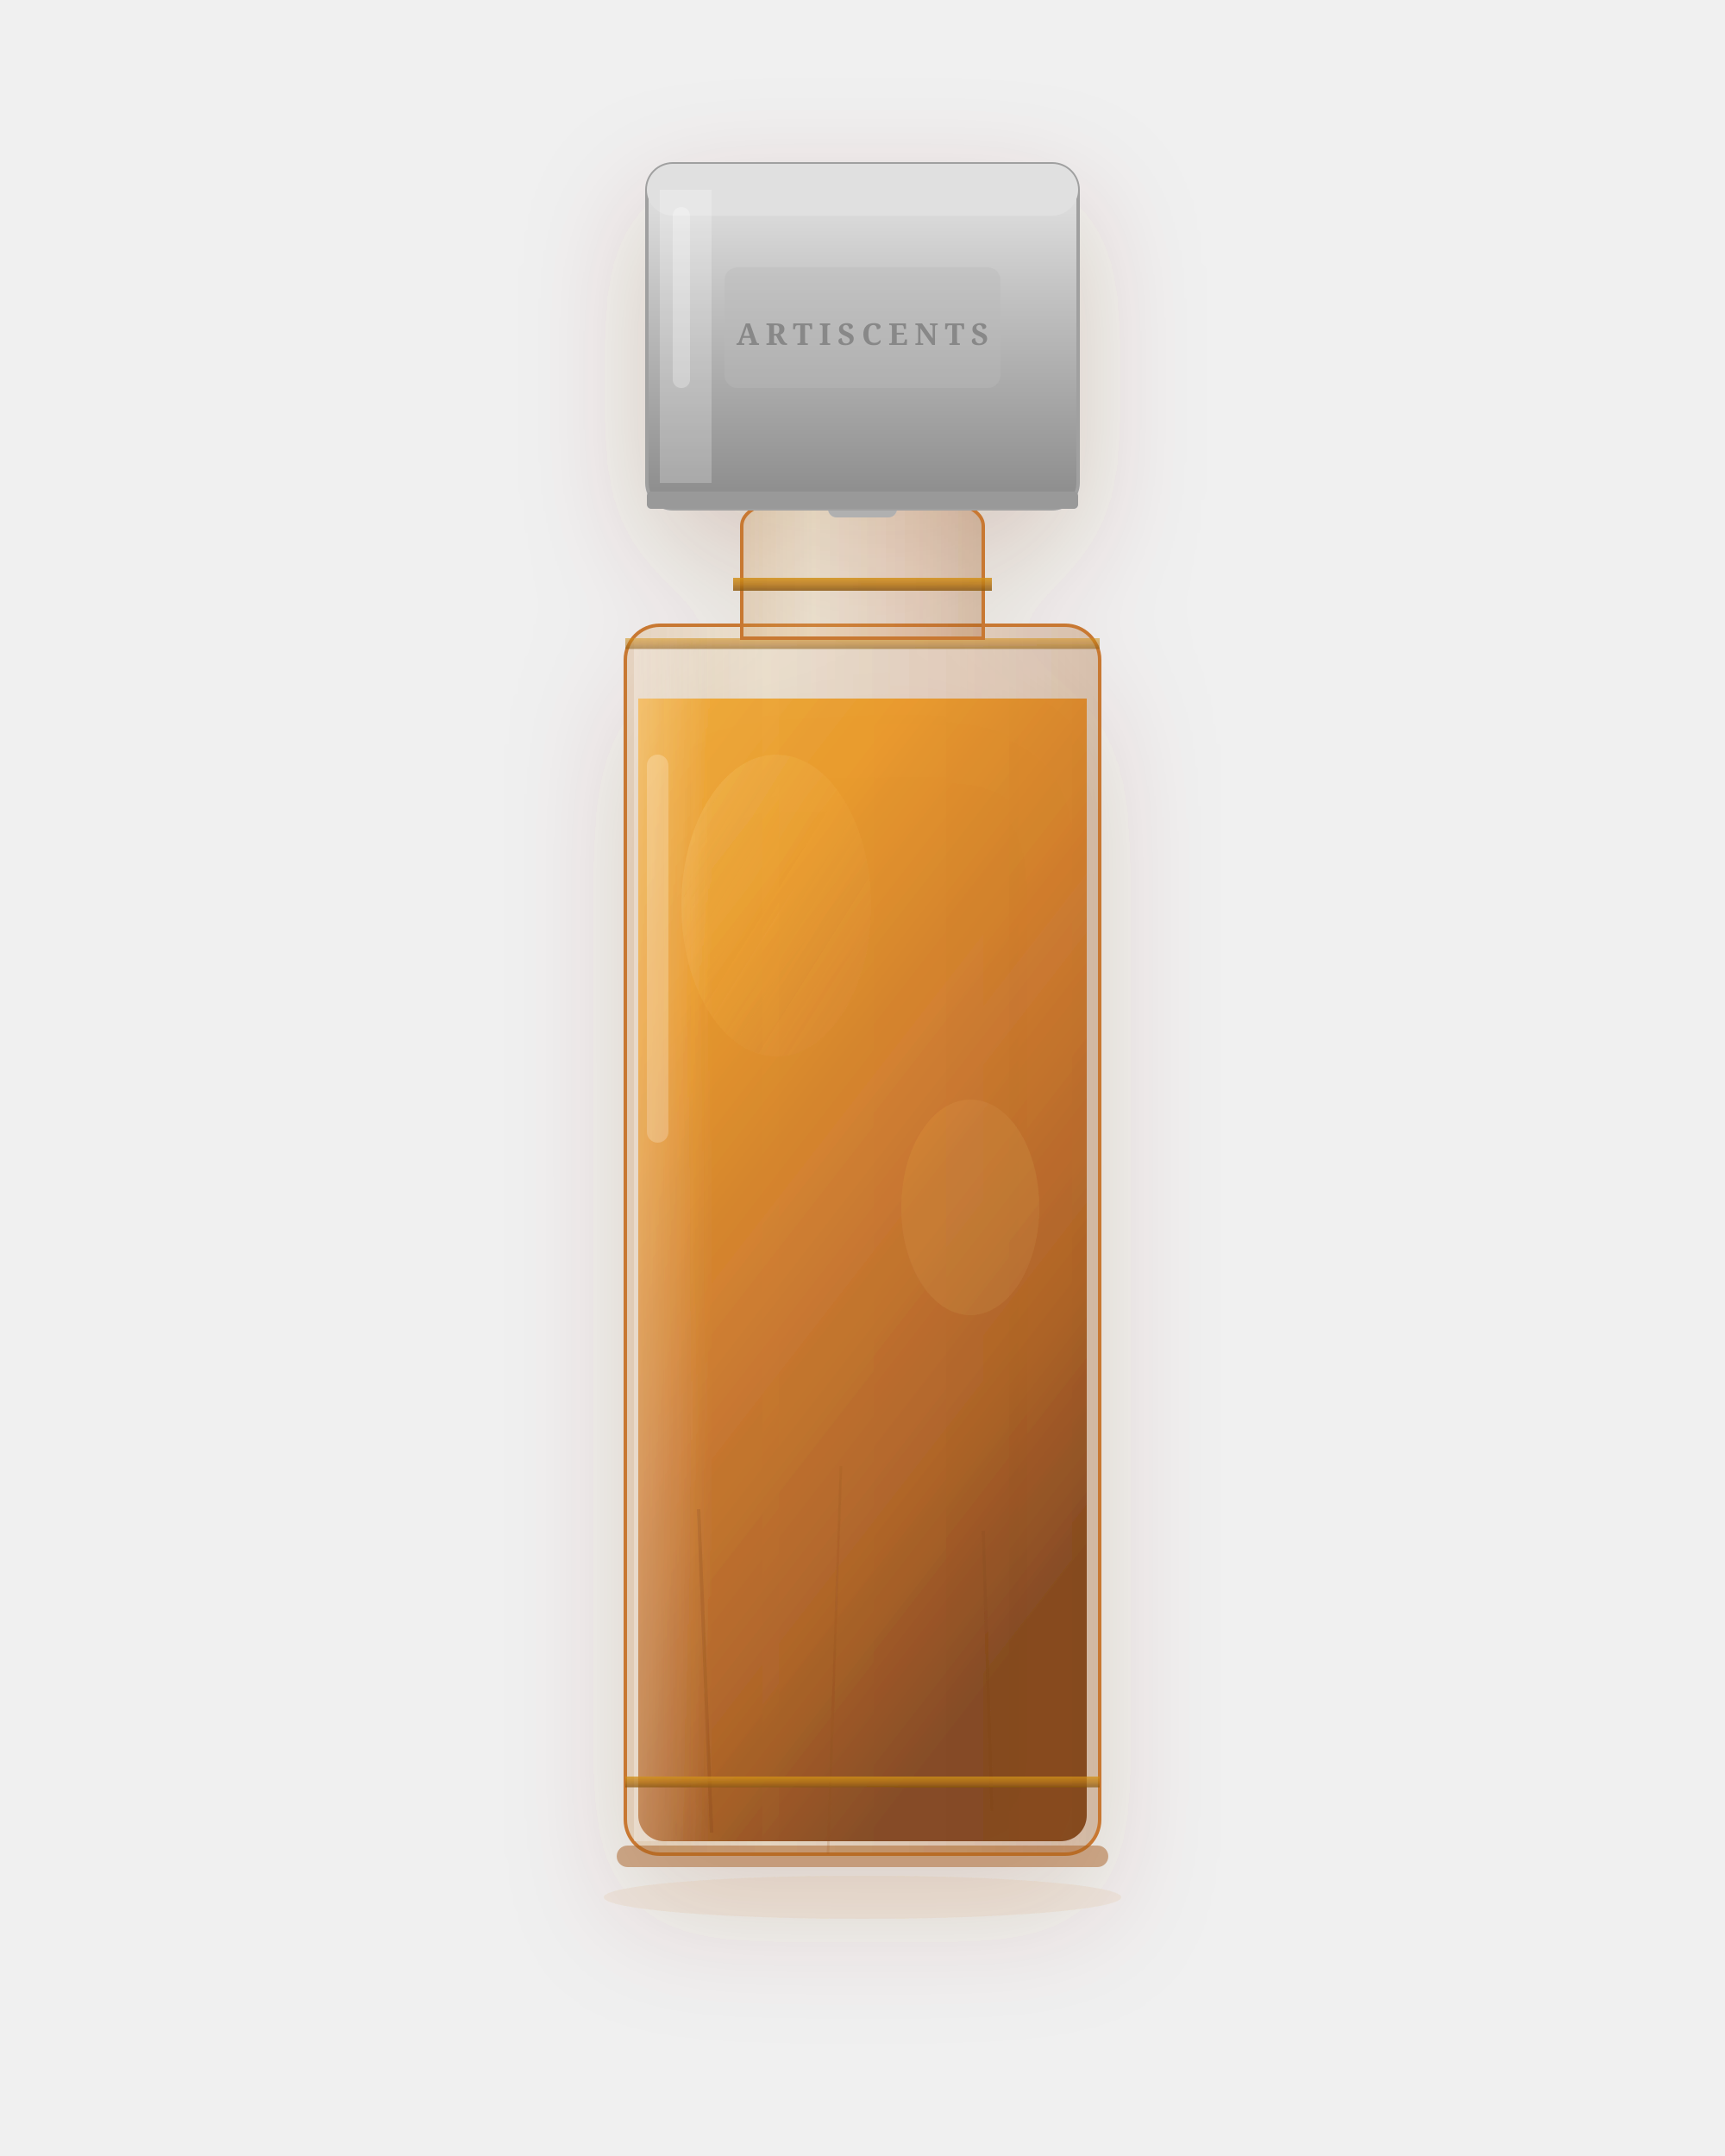
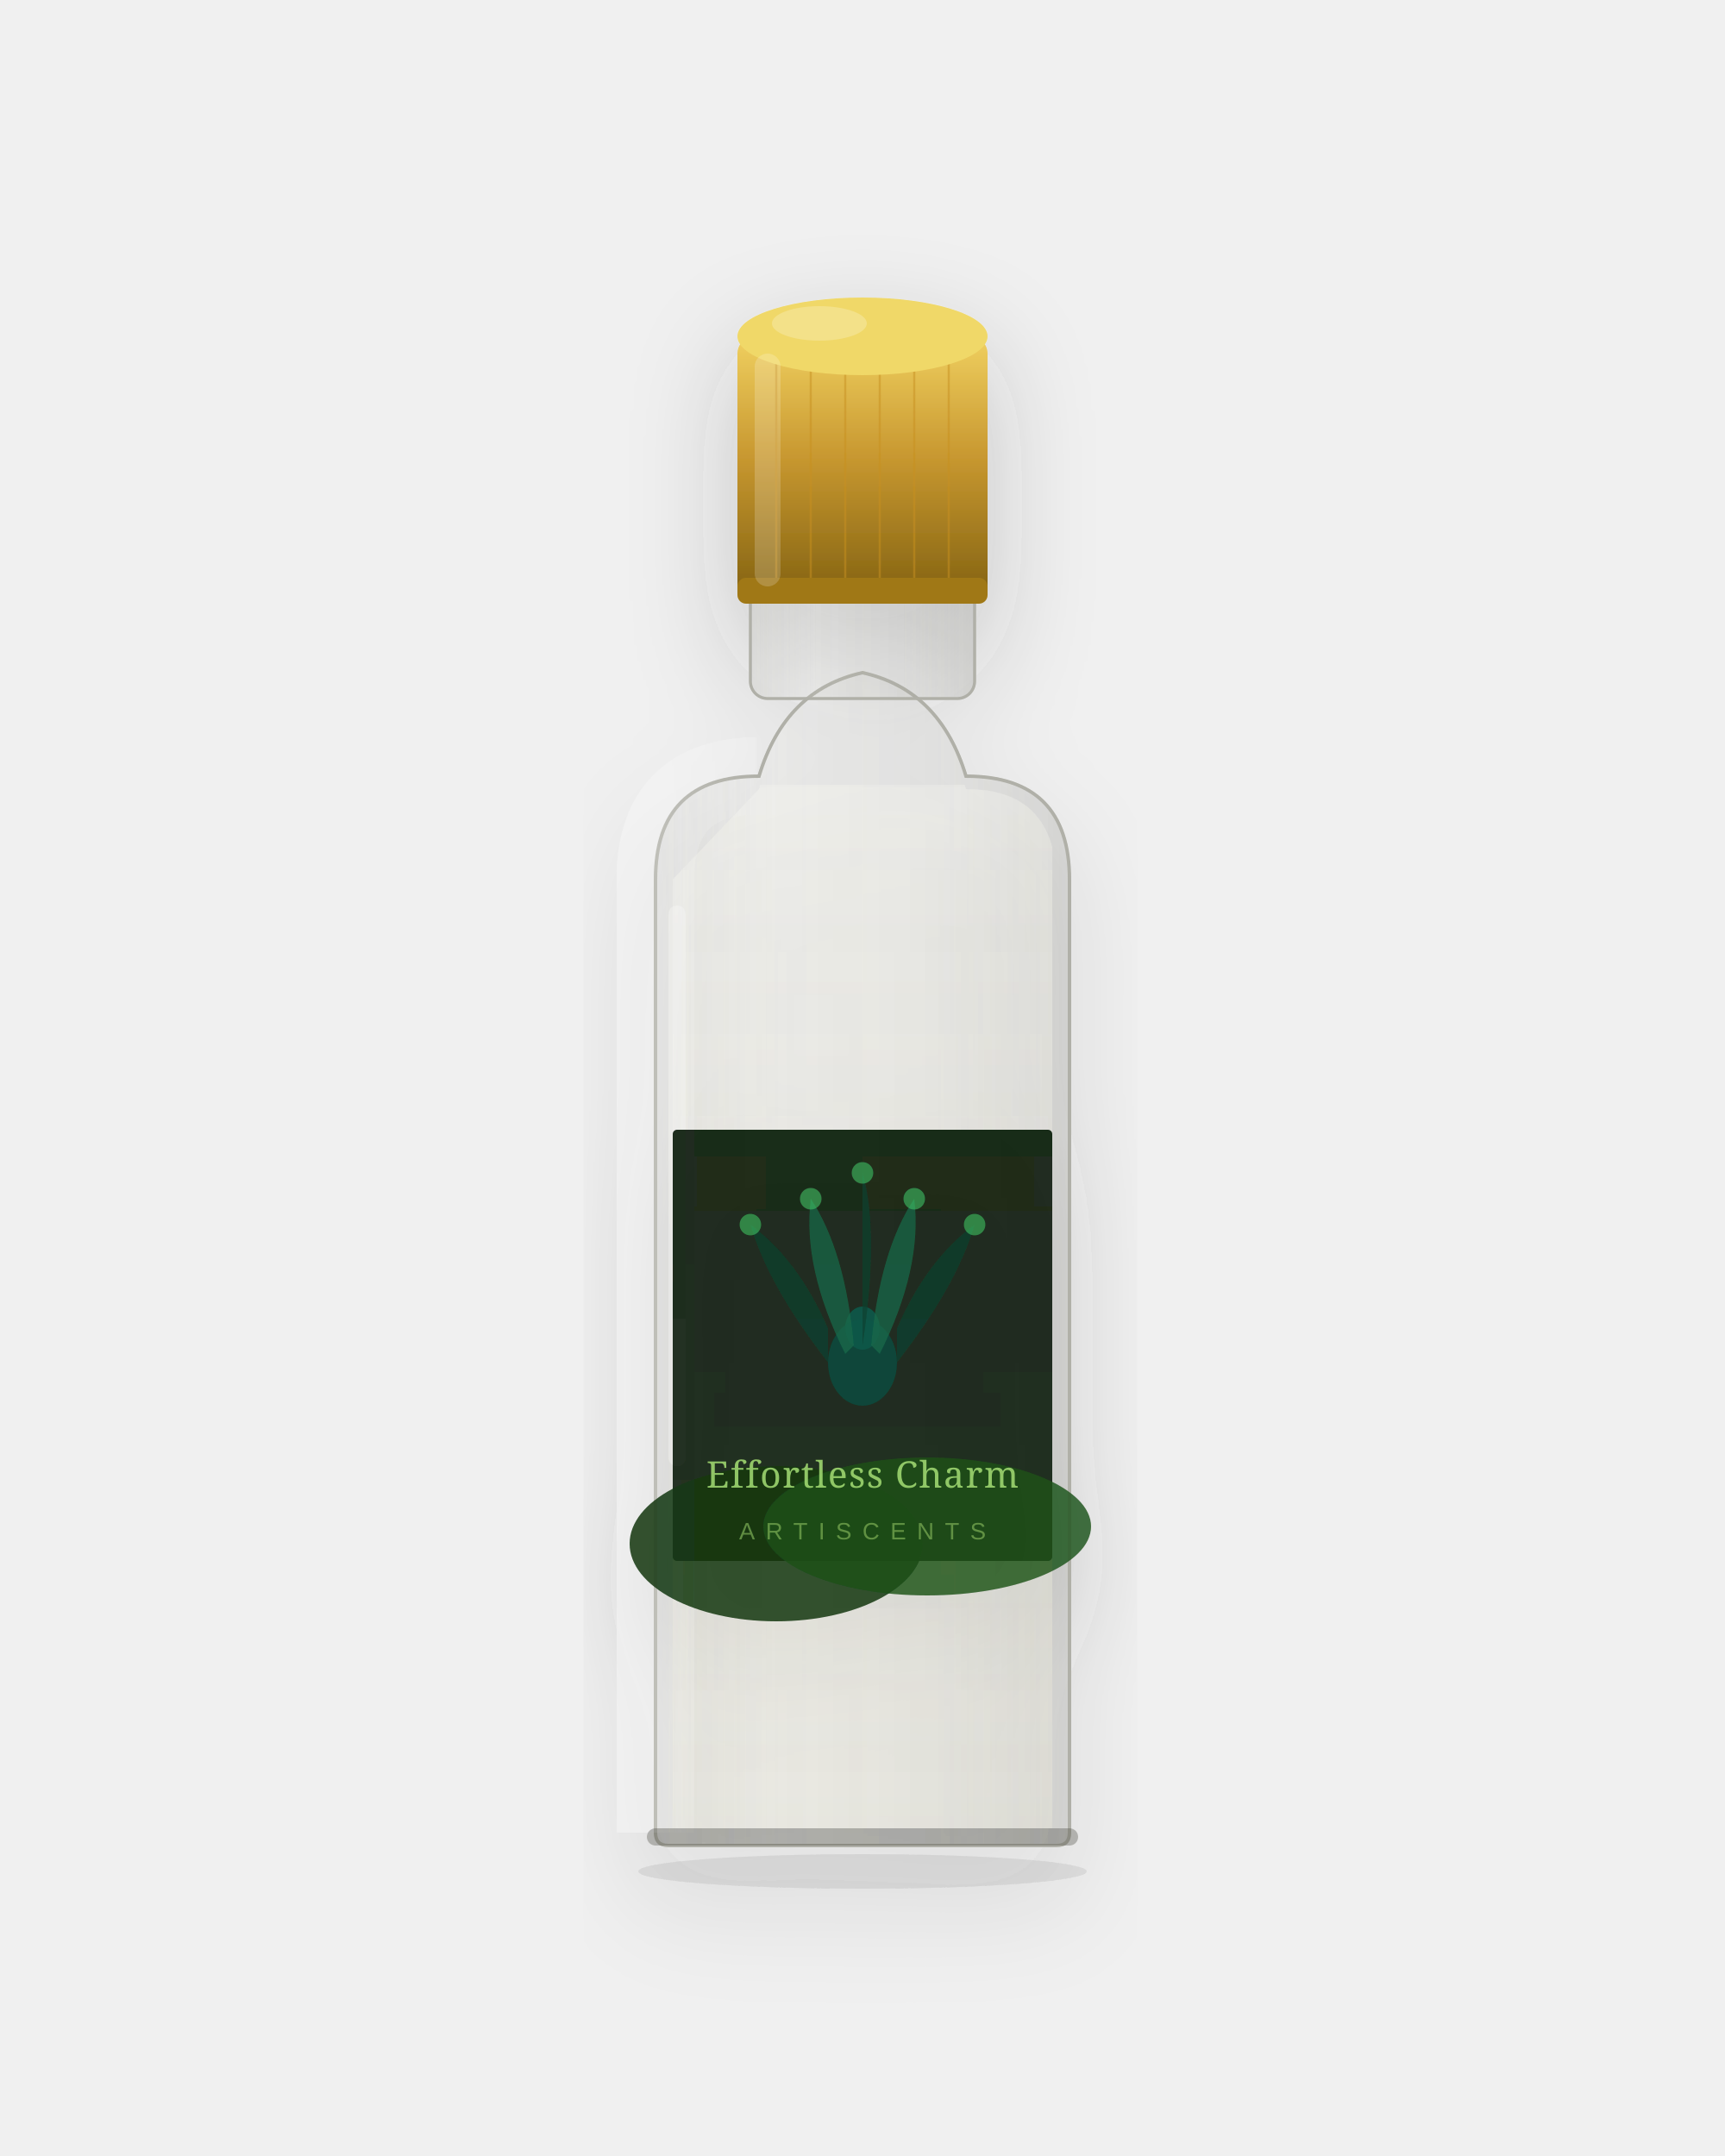
<svg xmlns="http://www.w3.org/2000/svg" viewBox="0 0 400 500" width="400" height="500">
  <defs>
    <linearGradient id="ec-glass" x1="0" y1="0" x2="1" y2="0">
-       <stop offset="0%" stop-color="#c8853a" stop-opacity="0.25" />
-       <stop offset="30%" stop-color="#e8b56a" stop-opacity="0.18" />
-       <stop offset="70%" stop-color="#c8763a" stop-opacity="0.22" />
-       <stop offset="100%" stop-color="#a05a20" stop-opacity="0.3" />
+       <stop offset="0%" stop-color="#a8a8a0" stop-opacity="0.20" />
+       <stop offset="30%" stop-color="#d0d0c8" stop-opacity="0.11" />
+       <stop offset="68%" stop-color="#a8a8a0" stop-opacity="0.15" />
+       <stop offset="100%" stop-color="#888880" stop-opacity="0.24" />
    </linearGradient>
-     <linearGradient id="ec-liquid" x1="0" y1="0" x2="0.5" y2="1">
-       <stop offset="0%" stop-color="#f0a830" />
-       <stop offset="25%" stop-color="#e8921a" />
-       <stop offset="55%" stop-color="#c87020" />
-       <stop offset="80%" stop-color="#a85818" />
-       <stop offset="100%" stop-color="#7a3c10" />
-     </linearGradient>
-     <linearGradient id="ec-glow" x1="0" y1="0" x2="1" y2="1">
-       <stop offset="0%" stop-color="#ffe599" stop-opacity="0.5" />
-       <stop offset="100%" stop-color="#f0a830" stop-opacity="0" />
+     <linearGradient id="ec-liquid" x1="0" y1="0" x2="0" y2="1">
+       <stop offset="0%" stop-color="#f8f8f0" stop-opacity="0.30" />
+       <stop offset="100%" stop-color="#f0edd8" stop-opacity="0.25" />
    </linearGradient>
    <linearGradient id="ec-cap" x1="0" y1="0" x2="0" y2="1">
-       <stop offset="0%" stop-color="#e8e8e8" />
-       <stop offset="40%" stop-color="#c0c0c0" />
-       <stop offset="100%" stop-color="#8a8a8a" />
+       <stop offset="0%" stop-color="#f0d060" />
+       <stop offset="45%" stop-color="#c89830" />
+       <stop offset="100%" stop-color="#806010" />
    </linearGradient>
-     <linearGradient id="ec-accent" x1="0" y1="0" x2="0" y2="1">
-       <stop offset="0%" stop-color="#d4921a" />
-       <stop offset="50%" stop-color="#b87818" />
-       <stop offset="100%" stop-color="#8a5810" />
-     </linearGradient>
-     <linearGradient id="ec-highlight" x1="0" y1="0" x2="1" y2="0">
+     <linearGradient id="ec-hl" x1="0" y1="0" x2="1" y2="0">
      <stop offset="0%" stop-color="#ffffff" stop-opacity="0.45" />
      <stop offset="100%" stop-color="#ffffff" stop-opacity="0" />
    </linearGradient>
-     <filter id="ec-shadow" x="-20%" y="-10%" width="140%" height="130%">
-       <feDropShadow dx="0" dy="10" stdDeviation="14" flood-color="#7a3c10" flood-opacity="0.2" />
+     <linearGradient id="ec-sky" x1="0" y1="0" x2="0" y2="1">
+       <stop offset="0%" stop-color="#081808" />
+       <stop offset="100%" stop-color="#102010" />
+     </linearGradient>
+     <filter id="ec-sh">
+       <feDropShadow dx="0" dy="10" stdDeviation="12" flood-color="#303030" flood-opacity="0.22" />
    </filter>
  </defs>
-   <g filter="url(#ec-shadow)">
-     <rect x="145" y="145" width="110" height="285" rx="8" fill="url(#ec-glass)" stroke="#c87830" stroke-width="0.8" />
-     <clipPath id="ec-clip">
-       <rect x="148" y="148" width="104" height="279" rx="6" />
+   <g filter="url(#ec-sh)">
+     <path d="M176,180 Q152,180 152,204 L152,425 Q152,428 155,428 L245,428 Q248,428 248,425 L248,204 Q248,180 224,180 Q218,160 200,156 Q182,160 176,180 Z" fill="url(#ec-glass)" stroke="#b0b0a8" stroke-width="0.8" />
+     <clipPath id="ec-cl">
+       <path d="M155,205 L155,424 L245,424 L245,205 Q245,183 224,183 Q218,163 200,159 Q182,163 176,183 Z" />
    </clipPath>
-     <rect x="148" y="162" width="104" height="265" fill="url(#ec-liquid)" clip-path="url(#ec-clip)" opacity="0.88" />
-     <ellipse cx="180" cy="210" rx="22" ry="35" fill="url(#ec-glow)" clip-path="url(#ec-clip)" opacity="0.4" />
-     <ellipse cx="225" cy="280" rx="16" ry="25" fill="#ffe599" fill-opacity="0.08" clip-path="url(#ec-clip)" />
-     <line x1="162" y1="350" x2="165" y2="425" stroke="#7a3c10" stroke-width="0.8" opacity="0.2" />
-     <line x1="195" y1="340" x2="192" y2="430" stroke="#8a4818" stroke-width="0.6" opacity="0.15" />
-     <line x1="228" y1="355" x2="230" y2="420" stroke="#7a3c10" stroke-width="0.7" opacity="0.18" />
-     <rect x="147" y="148" width="18" height="279" fill="url(#ec-highlight)" opacity="0.55" />
-     <rect x="150" y="175" width="5" height="90" rx="2.5" fill="#ffffff" opacity="0.22" />
-     <rect x="145" y="412" width="110" height="2.5" fill="url(#ec-accent)" opacity="0.75" />
-     <rect x="145" y="148" width="110" height="2.5" fill="url(#ec-accent)" opacity="0.55" />
-     <path d="M172,122 L172,148 L228,148 L228,122 Q228,118 220,116 L180,116 Q172,118 172,122 Z" fill="url(#ec-glass)" stroke="#c87830" stroke-width="0.8" />
-     <rect x="170" y="134" width="60" height="3" fill="url(#ec-accent)" opacity="0.85" />
-     <rect x="192" y="108" width="16" height="12" rx="2" fill="#b0b0b0" />
-     <rect x="195" y="102" width="10" height="8" rx="1" fill="#c0c0c0" />
-     <rect x="150" y="38" width="100" height="80" rx="6" fill="url(#ec-cap)" stroke="#a0a0a0" stroke-width="0.8" />
-     <rect x="150" y="38" width="100" height="12" rx="6" fill="#e0e0e0" />
-     <rect x="153" y="44" width="12" height="68" fill="#ffffff" opacity="0.22" />
-     <rect x="156" y="48" width="4" height="42" rx="2" fill="#ffffff" opacity="0.28" />
-     <rect x="168" y="62" width="64" height="28" rx="3" fill="#b8b8b8" opacity="0.4" />
-     <text x="200" y="80" font-family="Georgia, serif" font-size="7" font-weight="bold" fill="#888" text-anchor="middle" letter-spacing="1.5">ARTISCENTS</text>
-     <rect x="150" y="114" width="100" height="4" rx="1" fill="#999999" />
-     <rect x="143" y="428" width="114" height="5" rx="2.5" fill="#a86020" opacity="0.5" />
-     <ellipse cx="200" cy="440" rx="60" ry="5" fill="#c87830" opacity="0.1" />
+     <rect x="156" y="182" width="88" height="244" fill="url(#ec-liquid)" clip-path="url(#ec-cl)" />
+     <path d="M176,180 Q152,180 152,204 L152,425" fill="none" stroke="url(#ec-hl)" stroke-width="18" opacity="0.42" />
+     <rect x="155" y="210" width="4" height="130" rx="2" fill="#ffffff" opacity="0.22" />
+     <rect x="156" y="262" width="88" height="100" rx="1" fill="url(#ec-sky)" opacity="0.90" />
+     <ellipse cx="180" cy="358" rx="34" ry="18" fill="#143810" opacity="0.85" />
+     <ellipse cx="215" cy="354" rx="38" ry="16" fill="#1c5018" opacity="0.80" />
+     <ellipse cx="200" cy="316" rx="8" ry="10" fill="#08483c" opacity="0.90" />
+     <ellipse cx="200" cy="308" rx="4" ry="5" fill="#0a5848" opacity="0.90" />
+     <path d="M192,316 Q178,298 174,284 Q185,292 192,308 Z" fill="#104030" opacity="0.70" />
+     <path d="M196,314 Q186,294 188,278 Q196,290 198,312 Z" fill="#186848" opacity="0.75" />
+     <path d="M200,312 Q200,286 200,272 Q204,286 200,312 Z" fill="#104030" opacity="0.70" />
+     <path d="M204,314 Q214,294 212,278 Q204,290 202,312 Z" fill="#186848" opacity="0.75" />
+     <path d="M208,316 Q222,298 226,284 Q215,292 208,308 Z" fill="#104030" opacity="0.70" />
+     <circle cx="174" cy="284" r="2.5" fill="#40c060" opacity="0.60" />
+     <circle cx="188" cy="278" r="2.5" fill="#40c060" opacity="0.60" />
+     <circle cx="200" cy="272" r="2.5" fill="#40c060" opacity="0.60" />
+     <circle cx="212" cy="278" r="2.5" fill="#40c060" opacity="0.60" />
+     <circle cx="226" cy="284" r="2.5" fill="#40c060" opacity="0.60" />
+     <text x="200" y="345" font-family="Georgia,serif" font-size="8.5" fill="#a0d870" text-anchor="middle" letter-spacing="0.3" opacity="0.88">Effortless Charm</text>
+     <text x="200" y="357" font-family="Arial,sans-serif" font-size="5.5" fill="#78a850" text-anchor="middle" letter-spacing="2.5" opacity="0.75">ARTISCENTS</text>
+     <rect x="150" y="424" width="100" height="4" rx="2" fill="#484840" opacity="0.35" />
+     <rect x="174" y="136" width="52" height="26" rx="4" fill="url(#ec-glass)" stroke="#b0b0a8" stroke-width="0.7" />
+     <rect x="171" y="78" width="58" height="62" rx="4" fill="url(#ec-cap)" />
+     <line x1="180" y1="80" x2="180" y2="138" stroke="#c89020" stroke-width="0.5" opacity="0.5" />
+     <line x1="188" y1="80" x2="188" y2="138" stroke="#c89020" stroke-width="0.5" opacity="0.5" />
+     <line x1="196" y1="80" x2="196" y2="138" stroke="#c89020" stroke-width="0.5" opacity="0.5" />
+     <line x1="204" y1="80" x2="204" y2="138" stroke="#c89020" stroke-width="0.5" opacity="0.5" />
+     <line x1="212" y1="80" x2="212" y2="138" stroke="#c89020" stroke-width="0.5" opacity="0.5" />
+     <line x1="220" y1="80" x2="220" y2="138" stroke="#c89020" stroke-width="0.5" opacity="0.5" />
+     <ellipse cx="200" cy="78" rx="29" ry="9" fill="#f0d868" />
+     <ellipse cx="190" cy="75" rx="11" ry="4" fill="#ffffff" opacity="0.22" />
+     <rect x="171" y="134" width="58" height="6" rx="2" fill="#a07818" />
+     <rect x="175" y="82" width="6" height="54" rx="3" fill="#ffffff" opacity="0.18" />
+     <ellipse cx="200" cy="434" rx="52" ry="4" fill="#303030" opacity="0.1" />
  </g>
</svg>
